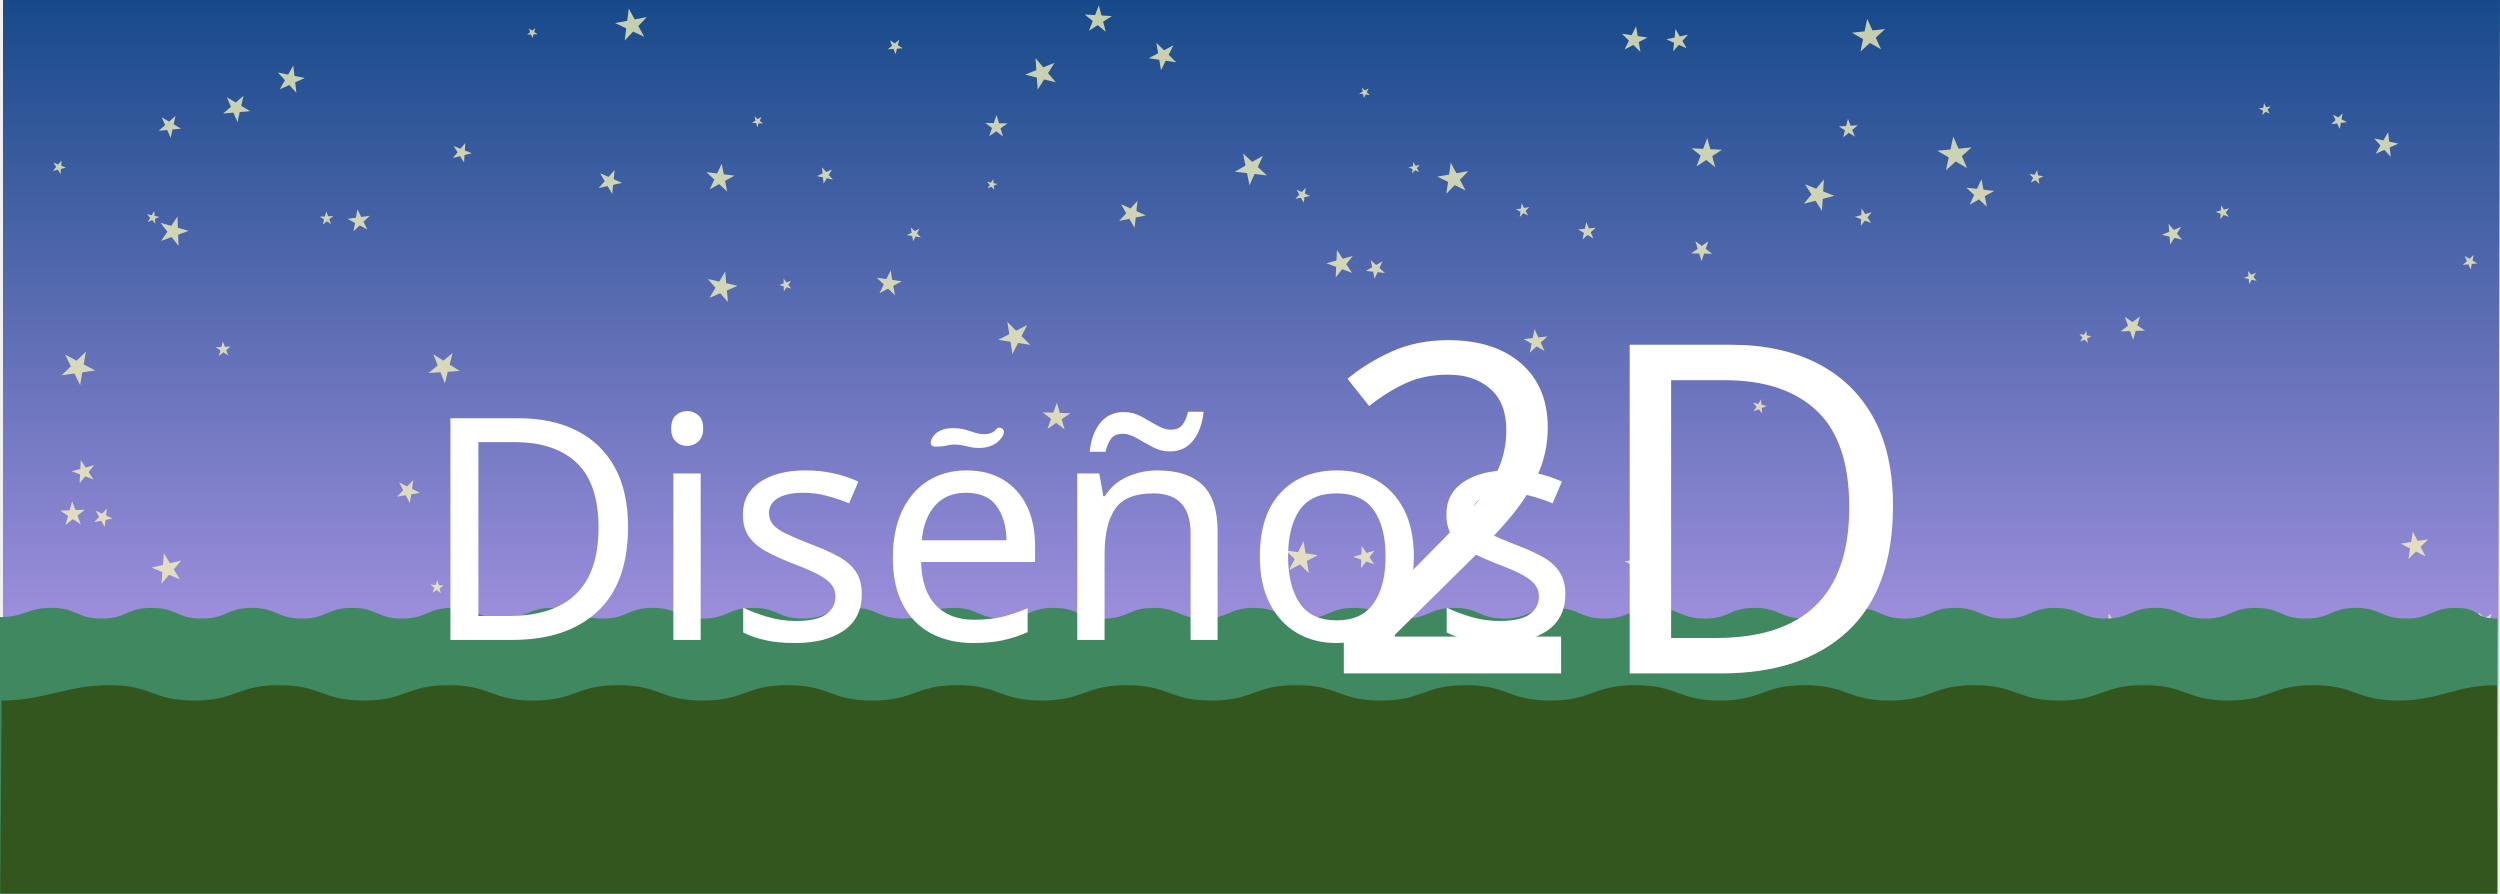
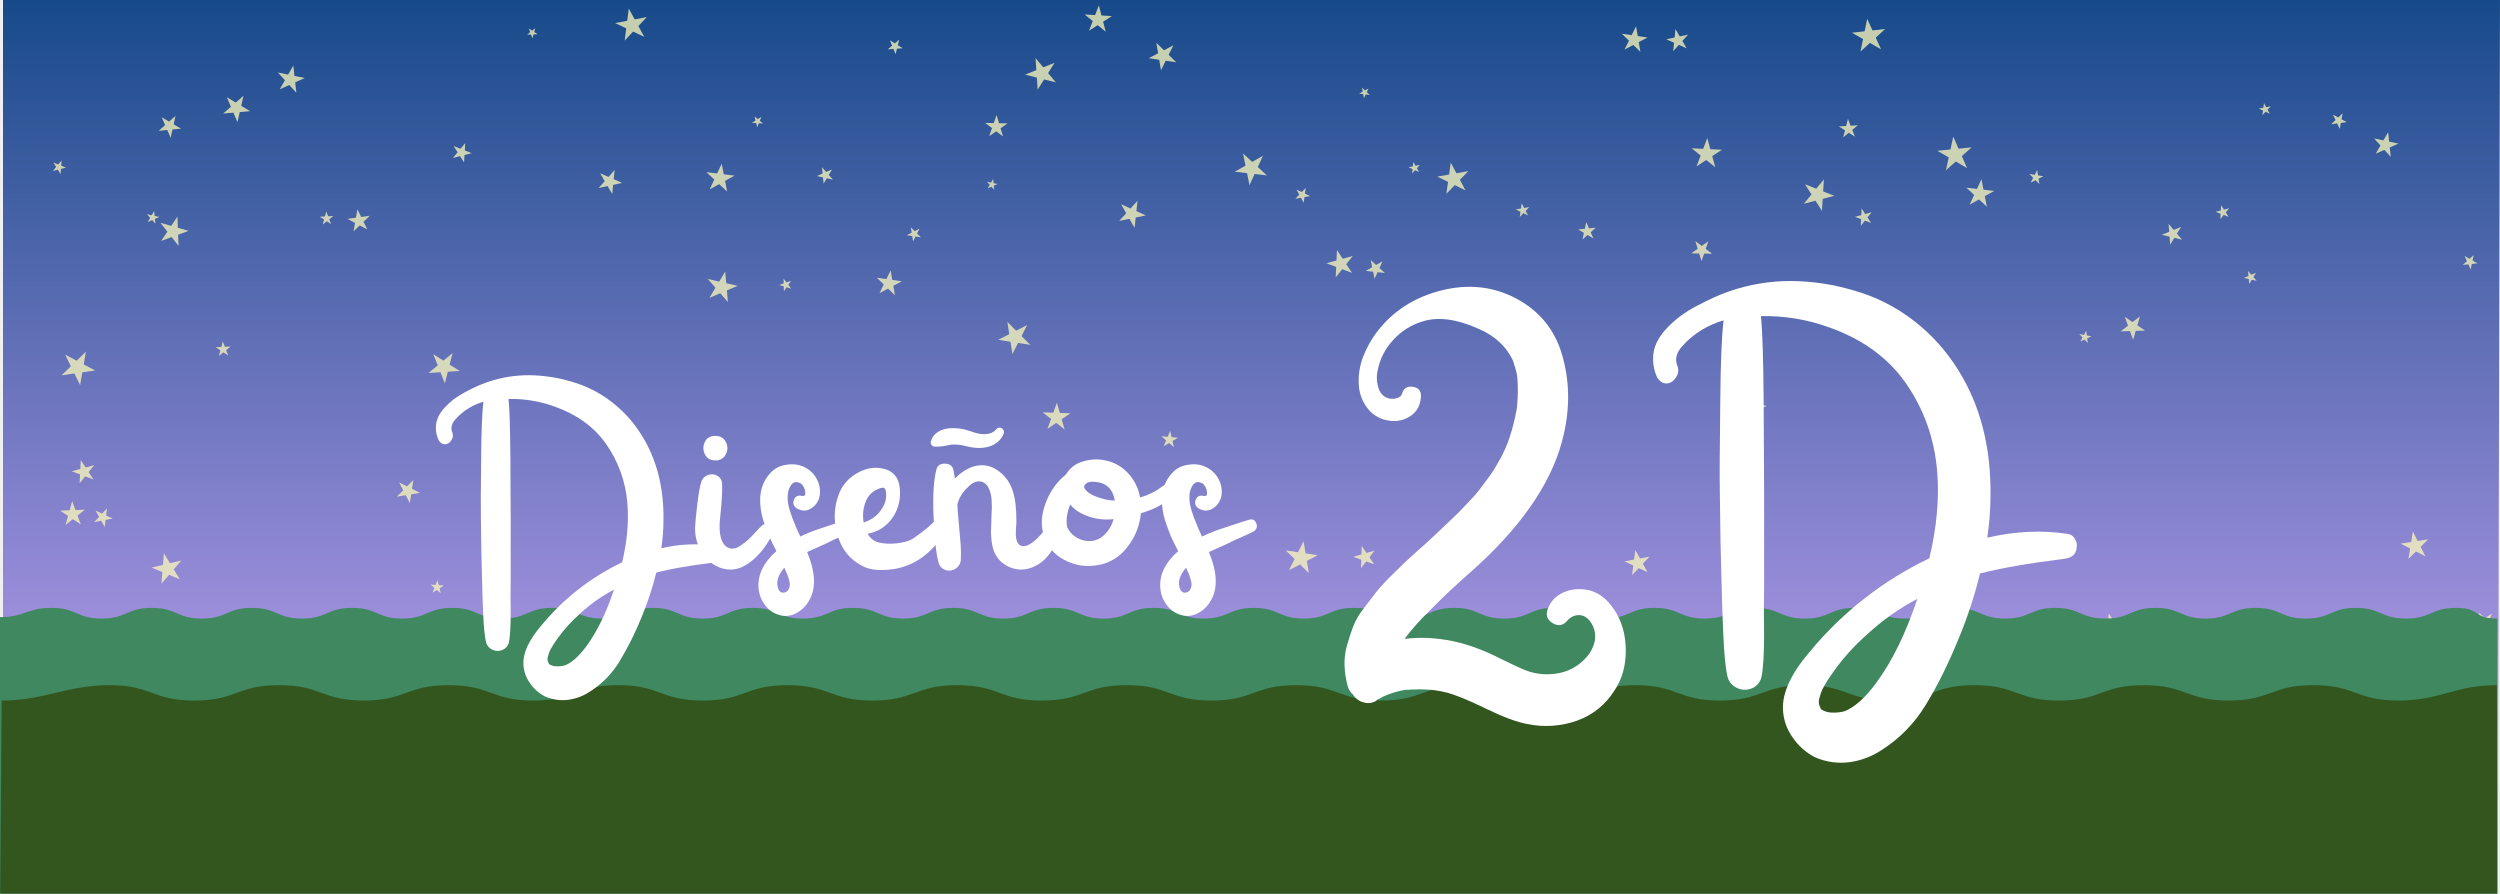
<svg xmlns="http://www.w3.org/2000/svg" viewBox="0 0 1723.07 616">
  <defs>
-     <style>.cls-1{fill:none;}.cls-2{clip-path:url(#clip-path);}.cls-3{fill:url(#Degradado_sin_nombre_18);}.cls-4{opacity:0.74;}.cls-5{fill:#fffcbc;}.cls-6{fill:#408860;}.cls-7{fill:#33561f;}.cls-8{font-size:317.27px;}.cls-10,.cls-8,.cls-9{fill:#fff;}.cls-8,.cls-9{font-family:RaileyPersonalUseRegular, Railey-PersonalUse;}.cls-9{font-size:213.98px;}</style>
+     <style>.cls-1{fill:none;}.cls-2{clip-path:url(#clip-path);}.cls-3{fill:url(#Degradado_sin_nombre_18);}.cls-4{opacity:0.74;}.cls-5{fill:#fffcbc;}.cls-6{fill:#408860;}.cls-7{fill:#33561f;}.cls-8{fill:#fff;}</style>
    <clipPath id="clip-path" transform="translate(-0.42 -0.67)">
      <polygon class="cls-1" points="1722 617 0 617 0 0 1723.49 0.67 1722 617" />
    </clipPath>
    <linearGradient id="Degradado_sin_nombre_18" x1="862.57" y1="616" x2="862.57" gradientUnits="userSpaceOnUse">
      <stop offset="0" stop-color="#d7acff" />
      <stop offset="1" stop-color="#174a8a" />
    </linearGradient>
  </defs>
  <g id="Capa_2" data-name="Capa 2">
    <g id="Capa_2-2" data-name="Capa 2">
      <g class="cls-2">
        <rect class="cls-3" x="2.07" width="1721" height="616" />
        <g class="cls-4">
          <polygon class="cls-5" points="1704.94 175.78 1704.14 179.58 1707.51 181.52 1703.65 181.93 1702.85 185.74 1701.26 182.19 1697.39 182.6 1700.28 180 1698.69 176.45 1702.06 178.39 1704.94 175.78" />
          <polygon class="cls-5" points="1645.97 91.09 1646.65 97.61 1653.06 98.98 1647.08 101.64 1647.76 108.16 1643.38 103.28 1637.39 105.95 1640.67 100.27 1636.28 95.4 1642.69 96.77 1645.97 91.09" />
          <polygon class="cls-5" points="1565.05 73.3 1562.85 75.61 1564.37 78.41 1561.49 77.04 1559.29 79.35 1559.71 76.19 1556.84 74.81 1559.97 74.23 1560.39 71.07 1561.91 73.88 1565.05 73.3" />
          <polygon class="cls-5" points="1554.85 188.01 1553.08 190.97 1555.34 193.56 1551.99 192.79 1550.22 195.75 1549.91 192.32 1546.56 191.55 1549.72 190.2 1549.42 186.77 1551.68 189.36 1554.85 188.01" />
          <polygon class="cls-5" points="1503.27 156.37 1500.39 161.04 1503.95 165.22 1498.62 163.93 1495.74 168.6 1495.32 163.13 1489.99 161.84 1495.06 159.75 1494.64 154.28 1498.2 158.46 1503.27 156.37" />
          <polygon class="cls-5" points="1464.49 218.39 1469.82 222 1474.9 218.05 1473.11 224.23 1478.44 227.84 1472.01 228.05 1470.22 234.24 1468.03 228.18 1461.6 228.4 1466.68 224.44 1464.49 218.39" />
          <polygon class="cls-5" points="1441.52 231.79 1438.56 233.19 1438.97 236.45 1436.72 234.06 1433.76 235.46 1435.33 232.59 1433.09 230.2 1436.31 230.81 1437.88 227.93 1438.3 231.19 1441.52 231.79" />
          <polygon class="cls-5" points="1335.3 103.93 1344.31 103.02 1346.24 94.17 1349.89 102.47 1358.9 101.56 1352.14 107.59 1355.79 115.89 1347.96 111.32 1341.2 117.36 1343.12 108.5 1335.3 103.93" />
          <polygon class="cls-5" points="1278.45 149.46 1282.85 148.25 1283.06 143.69 1285.57 147.51 1289.97 146.3 1287.12 149.86 1289.63 153.68 1285.36 152.07 1282.5 155.63 1282.72 151.07 1278.45 149.46" />
          <polygon class="cls-5" points="1208.24 277.5 1211.85 278.38 1213.8 275.22 1214.08 278.92 1217.69 279.8 1214.26 281.21 1214.54 284.91 1212.13 282.08 1208.7 283.49 1210.65 280.33 1208.24 277.5" />
          <polygon class="cls-5" points="1168.47 166.19 1172.89 169.5 1177.4 166.32 1175.62 171.55 1180.04 174.86 1174.52 174.78 1172.74 180.01 1171.11 174.73 1165.58 174.65 1170.1 171.47 1168.47 166.19" />
          <polygon class="cls-5" points="1099.86 156.94 1096.35 160.06 1098.23 164.35 1094.18 161.98 1090.68 165.1 1091.68 160.52 1087.63 158.15 1092.3 157.69 1093.3 153.1 1095.19 157.4 1099.86 156.94" />
          <polygon class="cls-5" points="1057.66 226.82 1060.28 232.58 1066.57 231.87 1061.9 236.15 1064.53 241.91 1059.02 238.79 1054.35 243.07 1055.61 236.86 1050.1 233.74 1056.39 233.03 1057.66 226.82" />
          <polygon class="cls-5" points="978.6 113.65 976.56 115.91 978.08 118.54 975.3 117.31 973.27 119.57 973.59 116.54 970.81 115.31 973.78 114.67 974.1 111.65 975.62 114.28 978.6 113.65" />
          <polygon class="cls-5" points="952.84 180.13 950.77 184.74 954.51 188.14 949.48 187.59 947.4 192.2 946.38 187.25 941.35 186.7 945.74 184.19 944.71 179.24 948.45 182.64 952.84 180.13" />
          <polygon class="cls-5" points="921.48 172.34 925.43 178.35 932.38 176.45 927.88 182.07 931.83 188.09 925.1 185.54 920.6 191.16 920.93 183.97 914.2 181.43 921.14 179.53 921.48 172.34" />
          <polygon class="cls-5" points="899.93 129.51 899.4 133.44 902.97 135.15 899.07 135.87 898.55 139.79 896.66 136.31 892.77 137.02 895.5 134.15 893.62 130.66 897.19 132.38 899.93 129.51" />
          <polygon class="cls-5" points="870.45 107.38 866.91 115.14 873.19 120.91 864.72 119.93 861.18 127.69 859.49 119.33 851.01 118.36 858.44 114.17 856.75 105.81 863.03 111.57 870.45 107.38" />
          <polygon class="cls-5" points="800.41 300.65 804.8 301.05 806.54 297 807.51 301.3 811.9 301.7 808.12 303.95 809.09 308.25 805.77 305.35 801.99 307.6 803.73 303.55 800.41 300.65" />
          <polygon class="cls-5" points="718.64 284.21 725.96 284.44 728.44 277.56 730.48 284.59 737.79 284.83 731.74 288.94 733.77 295.97 727.99 291.47 721.93 295.58 724.42 288.7 718.64 284.21" />
          <polygon class="cls-5" points="694.27 221.87 700.33 227.91 707.96 224.02 704.08 231.65 710.15 237.71 701.68 236.37 697.8 244.01 696.45 235.55 687.99 234.22 695.62 230.32 694.27 221.87" />
          <polygon class="cls-5" points="687.57 126.82 684.96 127.97 685.24 130.81 683.34 128.68 680.73 129.83 682.17 127.37 680.26 125.23 683.05 125.84 684.5 123.37 684.78 126.22 687.57 126.82" />
          <polygon class="cls-5" points="627.73 156.66 630.4 159.3 633.74 157.58 632.05 160.93 634.72 163.58 631 163.01 629.32 166.36 628.71 162.66 625 162.09 628.34 160.37 627.73 156.66" />
          <polygon class="cls-5" points="604.33 191.42 610.92 192.36 613.85 186.38 614.99 192.94 621.58 193.87 615.7 196.99 616.85 203.54 612.07 198.91 606.19 202.03 609.11 196.05 604.33 191.42" />
          <polygon class="cls-5" points="566.54 115.29 569.43 118.54 573.41 116.81 571.21 120.55 574.09 123.81 569.85 122.87 567.64 126.61 567.22 122.29 562.98 121.35 566.96 119.61 566.54 115.29" />
          <polygon class="cls-5" points="545.2 193.56 543.31 196.29 545.33 198.93 542.15 197.98 540.26 200.71 540.18 197.39 537 196.44 540.13 195.34 540.05 192.02 542.07 194.66 545.2 193.56" />
          <polygon class="cls-5" points="487.83 192.27 495.69 194.08 499.84 187.16 500.55 195.19 508.41 197 500.99 200.16 501.7 208.2 496.4 202.11 488.98 205.27 493.13 198.35 487.83 192.27" />
          <polygon class="cls-5" points="413.6 119.39 419.4 121.94 423.61 117.21 422.98 123.51 428.78 126.06 422.59 127.41 421.96 133.71 418.77 128.24 412.58 129.59 416.79 124.86 413.6 119.39" />
          <polygon class="cls-5" points="298.65 244.15 305.61 248.56 311.96 243.3 309.91 251.29 316.87 255.7 308.65 256.22 306.6 264.21 303.56 256.54 295.34 257.07 301.69 251.81 298.65 244.15" />
          <polygon class="cls-5" points="284.88 330.85 283.96 336.93 289.46 339.68 283.39 340.69 282.47 346.76 279.64 341.31 273.58 342.31 277.9 337.93 275.07 332.48 280.56 335.23 284.88 330.85" />
          <polygon class="cls-5" points="224.88 145.73 226.16 149.07 229.73 148.88 226.95 151.13 228.23 154.46 225.24 152.52 222.46 154.77 223.38 151.32 220.39 149.37 223.95 149.18 224.88 145.73" />
          <polygon class="cls-5" points="153.59 235.32 154.99 239.02 158.95 238.83 155.86 241.31 157.27 245.01 153.95 242.84 150.87 245.32 151.91 241.5 148.59 239.33 152.55 239.14 153.59 235.32" />
          <polygon class="cls-5" points="110.57 153.57 118 155.68 122.3 149.27 122.59 156.99 130.02 159.1 122.77 161.76 123.06 169.47 118.29 163.4 111.04 166.06 115.34 159.65 110.57 153.57" />
          <polygon class="cls-5" points="44.89 244.41 52.8 248.59 59.23 242.35 57.7 251.17 65.62 255.35 56.76 256.62 55.23 265.44 51.28 257.41 42.42 258.68 48.84 252.44 44.89 244.41" />
          <polygon class="cls-5" points="55.66 317.07 59.02 322.2 64.93 320.6 61.09 325.37 64.44 330.5 58.71 328.32 54.87 333.09 55.17 326.97 49.45 324.79 55.36 323.19 55.66 317.07" />
          <polygon class="cls-5" points="49.75 345.43 52.02 351.54 58.53 351.28 53.41 355.32 55.68 361.43 50.25 357.81 45.14 361.86 46.9 355.58 41.48 351.96 47.99 351.7 49.75 345.43" />
          <polygon class="cls-5" points="1614.61 78.11 1613.85 82.21 1617.51 84.19 1613.38 84.74 1612.62 88.83 1610.83 85.07 1606.7 85.62 1609.72 82.75 1607.93 78.99 1611.59 80.98 1614.61 78.11" />
          <polygon class="cls-5" points="1530.84 141.42 1532.83 144.49 1536.37 143.55 1534.05 146.4 1536.04 149.48 1532.62 148.15 1530.31 151 1530.51 147.34 1527.09 146.02 1530.63 145.07 1530.84 141.42" />
          <polygon class="cls-5" points="1404.11 117.14 1404.68 120.86 1408.38 121.47 1405.03 123.15 1405.59 126.87 1402.95 124.19 1399.59 125.88 1401.32 122.54 1398.68 119.87 1402.39 120.48 1404.11 117.14" />
          <polygon class="cls-5" points="1365.66 123.51 1367.09 130.75 1374.42 131.63 1367.98 135.22 1369.41 142.47 1363.99 137.45 1357.55 141.05 1360.65 134.35 1355.23 129.33 1362.56 130.21 1365.66 123.51" />
          <polygon class="cls-5" points="1299.32 19.98 1292.82 25.93 1296.46 33.95 1288.8 29.61 1282.29 35.55 1284.06 26.92 1276.39 22.57 1285.15 21.58 1286.92 12.95 1290.56 20.97 1299.32 19.98" />
          <polygon class="cls-5" points="1273.66 81.96 1275.49 86.64 1280.51 86.33 1276.63 89.52 1278.47 94.2 1274.23 91.5 1270.35 94.69 1271.62 89.83 1267.38 87.13 1272.4 86.82 1273.66 81.96" />
          <polygon class="cls-5" points="1257.08 123.64 1256.57 131.93 1264.3 134.98 1256.26 137.06 1255.75 145.35 1251.28 138.34 1243.24 140.43 1248.53 134.01 1244.06 127.01 1251.79 130.05 1257.08 123.64" />
          <polygon class="cls-5" points="1165.9 102.2 1173.88 102.58 1176.71 95.11 1178.82 102.82 1186.8 103.2 1180.11 107.58 1182.21 115.29 1175.98 110.29 1169.3 114.67 1172.13 107.2 1165.9 102.2" />
          <polygon class="cls-5" points="1148.44 27.07 1154.18 25.85 1154.8 20 1157.73 25.09 1163.48 23.87 1159.55 28.23 1162.49 33.32 1157.12 30.93 1153.19 35.3 1153.81 29.46 1148.44 27.07" />
          <polygon class="cls-5" points="1127.62 18.11 1128.77 24.85 1135.54 25.85 1129.48 29.02 1130.62 35.77 1125.73 30.98 1119.67 34.16 1122.71 28.03 1117.82 23.25 1124.58 24.24 1127.62 18.11" />
          <polygon class="cls-5" points="1054.02 142.71 1051.52 145.31 1053.21 148.49 1049.97 146.91 1047.46 149.5 1047.97 145.93 1044.73 144.35 1048.28 143.72 1048.78 140.16 1050.47 143.34 1054.02 142.71" />
          <polygon class="cls-5" points="990.6 121.72 998.76 120.29 999.91 112.08 1003.8 119.4 1011.96 117.97 1006.2 123.92 1010.08 131.24 1002.64 127.6 996.88 133.56 998.04 125.36 990.6 121.72" />
          <polygon class="cls-5" points="943.25 60.95 942.03 63.51 944.09 65.47 941.27 65.1 940.05 67.66 939.53 64.87 936.72 64.5 939.21 63.15 938.69 60.35 940.75 62.31 943.25 60.95" />
          <polygon class="cls-5" points="796.98 29.48 802.22 34.62 808.73 31.21 805.47 37.79 810.71 42.92 803.45 41.85 800.19 48.43 798.96 41.19 791.7 40.12 798.2 36.72 796.98 29.48" />
          <polygon class="cls-5" points="784 138.38 783.23 145.51 789.77 148.45 782.75 149.91 781.98 157.04 778.41 150.82 771.39 152.28 776.21 146.97 772.65 140.75 779.19 143.69 784 138.38" />
          <polygon class="cls-5" points="766.34 11.08 760.3 14.95 762.12 21.89 756.57 17.34 750.53 21.21 753.14 14.53 747.6 9.99 754.76 10.4 757.36 3.72 759.18 10.66 766.34 11.08" />
          <polygon class="cls-5" points="726.8 43.3 722.36 50.37 727.72 56.78 719.62 54.74 715.18 61.81 714.62 53.48 706.52 51.45 714.27 48.33 713.7 40.01 719.06 46.41 726.8 43.3" />
          <polygon class="cls-5" points="679.04 84.71 684.92 84.84 686.87 79.29 688.55 84.93 694.44 85.06 689.6 88.41 691.29 94.05 686.61 90.48 681.77 93.83 683.72 88.28 679.04 84.71" />
          <polygon class="cls-5" points="619.74 27.33 618.8 31.17 622.16 33.25 618.22 33.54 617.27 37.38 615.78 33.72 611.84 34.01 614.86 31.46 613.37 27.8 616.73 29.88 619.74 27.33" />
          <polygon class="cls-5" points="524.75 80.51 523.66 83.25 525.93 85.13 522.99 84.94 521.9 87.69 521.17 84.83 518.22 84.64 520.72 83.06 519.99 80.2 522.26 82.08 524.75 80.51" />
          <polygon class="cls-5" points="486.85 118.65 494.27 119.56 497.43 112.79 498.85 120.13 506.27 121.04 499.73 124.66 501.15 132 495.69 126.9 489.15 130.52 492.31 123.75 486.85 118.65" />
          <polygon class="cls-5" points="433.37 5.91 437.44 13.35 445.78 11.77 439.96 17.95 444.04 25.4 436.37 21.77 430.55 27.95 431.62 19.53 423.95 15.9 432.29 14.33 433.37 5.91" />
          <polygon class="cls-5" points="364.45 19.58 366.75 21.11 368.92 19.39 368.18 22.05 370.49 23.59 367.72 23.7 366.98 26.37 366.01 23.77 363.25 23.89 365.41 22.17 364.45 19.58" />
          <polygon class="cls-5" points="320.68 98.57 320.36 103.68 325.12 105.57 320.16 106.84 319.83 111.95 317.09 107.62 312.13 108.9 315.4 104.95 312.66 100.63 317.42 102.52 320.68 98.57" />
          <polygon class="cls-5" points="239.48 150.87 245.33 150.06 246.36 144.24 248.95 149.55 254.8 148.74 250.54 152.83 253.13 158.15 247.91 155.37 243.66 159.47 244.69 153.65 239.48 150.87" />
          <polygon class="cls-5" points="191.51 49.95 198.58 51.41 202.16 45.14 202.95 52.31 210.02 53.77 203.45 56.75 204.25 63.92 199.38 58.59 192.81 61.56 196.38 55.29 191.51 49.95" />
          <polygon class="cls-5" points="156.36 67.02 162.47 70.69 167.85 66 166.25 72.95 172.37 76.63 165.26 77.25 163.66 84.2 160.87 77.64 153.77 78.26 159.15 73.58 156.36 67.02" />
          <polygon class="cls-5" points="111.43 80.81 116.53 83.81 120.96 79.88 119.69 85.66 124.79 88.66 118.9 89.23 117.62 95.01 115.26 89.58 109.37 90.16 113.8 86.23 111.43 80.81" />
          <polygon class="cls-5" points="106.24 145.47 106.58 148.81 109.85 149.52 106.78 150.87 107.11 154.21 104.89 151.7 101.81 153.05 103.51 150.16 101.28 147.66 104.55 148.37 106.24 145.47" />
          <polygon class="cls-5" points="36.81 112.03 40.13 113.38 42.44 110.64 42.19 114.22 45.51 115.56 42.03 116.42 41.77 120 39.88 116.96 36.4 117.82 38.71 115.08 36.81 112.03" />
          <polygon class="cls-5" points="1708.34 422.17 1712.63 425.88 1717.48 422.95 1715.27 428.17 1719.56 431.89 1713.91 431.4 1711.71 436.63 1710.42 431.1 1704.77 430.62 1709.62 427.69 1708.34 422.17" />
          <polygon class="cls-5" points="1654.59 374.68 1661.84 373.55 1663.01 366.31 1666.32 372.86 1673.56 371.73 1668.36 376.9 1671.67 383.45 1665.15 380.1 1659.94 385.27 1661.11 378.03 1654.59 374.68" />
          <polygon class="cls-5" points="1602.17 548.92 1604.45 553.1 1609.13 552.23 1605.86 555.68 1608.14 559.87 1603.84 557.82 1600.56 561.28 1601.18 556.56 1596.87 554.51 1601.56 553.64 1602.17 548.92" />
          <polygon class="cls-5" points="1585.32 537.95 1594.32 536.64 1595.86 527.67 1599.88 535.83 1608.88 534.52 1602.37 540.87 1606.39 549.03 1598.34 544.79 1591.83 551.14 1593.37 542.18 1585.32 537.95" />
          <polygon class="cls-5" points="1517.48 506.94 1526.02 507.52 1529.21 499.57 1531.3 507.88 1539.85 508.45 1532.59 513.01 1534.68 521.32 1528.11 515.83 1520.86 520.38 1524.05 512.43 1517.48 506.94" />
          <polygon class="cls-5" points="1446.87 430.64 1452.99 429.08 1453.4 422.78 1456.77 428.12 1462.88 426.56 1458.85 431.42 1462.22 436.76 1456.36 434.42 1452.32 439.27 1452.73 432.97 1446.87 430.64" />
          <polygon class="cls-5" points="1372.5 433.1 1373.65 436.46 1377.21 436.41 1374.37 438.55 1375.52 441.92 1372.61 439.87 1369.76 442.01 1370.81 438.6 1367.89 436.56 1371.45 436.5 1372.5 433.1" />
          <polygon class="cls-5" points="1295.11 425.19 1292.7 429.46 1296.01 433.07 1291.21 432.1 1288.8 436.36 1288.24 431.49 1283.44 430.52 1287.9 428.49 1287.34 423.62 1290.65 427.23 1295.11 425.19" />
          <polygon class="cls-5" points="1268.73 554.81 1267.14 558.56 1270.22 561.23 1266.16 560.87 1264.57 564.62 1263.66 560.65 1259.6 560.3 1263.09 558.2 1262.17 554.24 1265.25 556.91 1268.73 554.81" />
          <polygon class="cls-5" points="1212.66 431.76 1217.74 435 1222.38 431.18 1220.87 437 1225.94 440.23 1219.94 440.6 1218.43 446.42 1216.23 440.82 1210.22 441.19 1214.87 437.36 1212.66 431.76" />
          <polygon class="cls-5" points="1187.36 539.42 1185.73 547.07 1192.5 550.98 1184.72 551.79 1183.09 559.44 1179.91 552.29 1172.14 553.11 1177.95 547.88 1174.77 540.74 1181.54 544.65 1187.36 539.42" />
          <polygon class="cls-5" points="1119.64 386.9 1126.24 385.65 1127.09 378.99 1130.32 384.88 1136.92 383.64 1132.31 388.53 1135.54 394.42 1129.46 391.55 1124.86 396.44 1125.71 389.77 1119.64 386.9" />
          <polygon class="cls-5" points="1056.92 431.09 1058.44 433.42 1061.13 432.69 1059.38 434.86 1060.91 437.19 1058.31 436.2 1056.56 438.37 1056.7 435.59 1054.09 434.6 1056.78 433.87 1056.92 431.09" />
          <polygon class="cls-5" points="1005.5 430.56 1006.88 436.43 1012.89 436.93 1007.73 440.05 1009.11 445.92 1004.55 441.99 999.39 445.11 1001.72 439.55 997.16 435.62 1003.17 436.12 1005.5 430.56" />
          <polygon class="cls-5" points="938.5 376.25 941.81 381.1 947.45 379.45 943.86 384.1 947.17 388.95 941.64 386.97 938.04 391.62 938.22 385.75 932.69 383.77 938.33 382.12 938.5 376.25" />
          <polygon class="cls-5" points="908.29 382.67 900.71 386.6 902.11 395.03 896.02 389.03 888.44 392.97 892.26 385.33 886.17 379.33 894.63 380.6 898.45 372.96 899.85 381.39 908.29 382.67" />
          <polygon class="cls-5" points="819.1 515.99 821.6 521.86 827.95 521.3 823.14 525.49 825.63 531.36 820.16 528.07 815.35 532.26 816.79 526.04 811.32 522.76 817.67 522.2 819.1 515.99" />
          <polygon class="cls-5" points="793.52 481.38 794.72 484.87 798.41 484.81 795.46 487.03 796.66 490.52 793.64 488.4 790.69 490.63 791.77 487.1 788.74 484.98 792.44 484.91 793.52 481.38" />
          <polygon class="cls-5" points="695.54 538.83 690.71 544.59 694.69 550.97 687.72 548.15 682.88 553.91 683.41 546.4 676.44 543.59 683.73 541.77 684.26 534.27 688.24 540.64 695.54 538.83" />
          <polygon class="cls-5" points="542.34 492.09 551.26 493.28 555.15 485.16 556.77 494.01 565.69 495.2 557.78 499.48 559.4 508.33 552.89 502.13 544.97 506.41 548.86 498.3 542.34 492.09" />
          <polygon class="cls-5" points="530.99 520.37 538.46 525.7 545.83 520.25 543.07 528.99 550.54 534.32 541.36 534.4 538.6 543.15 535.69 534.45 526.52 534.52 533.9 529.07 530.99 520.37" />
          <polygon class="cls-5" points="488.43 504.61 488.69 508.94 492.89 510.04 488.85 511.62 489.1 515.96 486.35 512.6 482.3 514.18 484.64 510.53 481.89 507.17 486.09 508.27 488.43 504.61" />
          <polygon class="cls-5" points="427.62 519.23 426.6 527.62 434.26 531.19 425.96 532.81 424.94 541.21 420.83 533.81 412.53 535.44 418.3 529.25 414.19 521.85 421.86 525.42 427.62 519.23" />
          <polygon class="cls-5" points="301.55 399.88 302.41 403.32 305.95 403.56 302.94 405.44 303.81 408.88 301.09 406.61 298.09 408.49 299.41 405.2 296.69 402.93 300.23 403.17 301.55 399.88" />
          <polygon class="cls-5" points="275.43 477.93 272.83 483.43 277.26 487.6 271.23 486.83 268.63 492.32 267.5 486.35 261.46 485.57 266.8 482.65 265.67 476.68 270.1 480.85 275.43 477.93" />
          <polygon class="cls-5" points="252.27 498.78 248.4 500.39 248.74 504.58 246.01 501.39 242.14 503.01 244.32 499.43 241.58 496.24 245.67 497.21 247.85 493.63 248.19 497.81 252.27 498.78" />
          <polygon class="cls-5" points="169.63 536.88 172.42 536.98 173.38 534.35 174.14 537.04 176.94 537.14 174.62 538.7 175.38 541.39 173.18 539.66 170.87 541.22 171.82 538.6 169.63 536.88" />
          <polygon class="cls-5" points="112.95 381.33 117.15 388.18 124.96 386.31 119.74 392.42 123.93 399.27 116.51 396.19 111.29 402.3 111.92 394.29 104.5 391.21 112.32 389.34 112.95 381.33" />
          <polygon class="cls-5" points="79.88 534.81 79.92 539.9 84.78 541.44 79.94 543.06 79.98 548.15 76.95 544.05 72.12 545.67 75.08 541.52 72.05 537.42 76.91 538.96 79.88 534.81" />
          <polygon class="cls-5" points="73.74 350.39 73.14 355.3 77.62 357.4 72.76 358.34 72.16 363.25 69.76 358.92 64.9 359.86 68.28 356.24 65.88 351.92 70.37 354.01 73.74 350.39" />
          <polygon class="cls-5" points="42.51 543.53 39.36 547.49 42.16 551.72 37.41 549.94 34.26 553.91 34.48 548.85 29.73 547.08 34.61 545.72 34.83 540.66 37.63 544.88 42.51 543.53" />
        </g>
        <path class="cls-6" d="M1721.65,427c-17.27,0-11.16-7.37-28.43-7.37S1676,427,1658.69,427s-17.27-7.37-34.53-7.37-17.27,7.37-34.53,7.37-17.27-7.37-34.54-7.37-17.26,7.37-34.52,7.37-17.27-7.37-34.53-7.37-17.27,7.37-34.53,7.37-17.27-7.37-34.53-7.37-17.27,7.37-34.53,7.37-17.27-7.37-34.53-7.37-17.26,7.37-34.53,7.37-17.26-7.37-34.53-7.37S1261.6,427,1244.34,427s-17.27-7.37-34.53-7.37-17.27,7.37-34.53,7.37-17.26-7.37-34.53-7.37-17.26,7.37-34.52,7.37-17.26-7.37-34.53-7.37-17.26,7.37-34.52,7.37-17.27-7.37-34.53-7.37S985.39,427,968.13,427s-17.27-7.37-34.53-7.37S916.34,427,899.08,427s-17.27-7.37-34.53-7.37S847.29,427,830,427s-17.26-7.37-34.53-7.37S778.23,427,761,427s-17.27-7.37-34.53-7.37S709.17,427,691.91,427s-17.26-7.37-34.53-7.37S640.12,427,622.86,427s-17.27-7.37-34.53-7.37S571.07,427,553.8,427s-17.26-7.37-34.52-7.37S502,427,484.75,427s-17.26-7.37-34.52-7.37S433,427,415.7,427s-17.26-7.37-34.53-7.37S363.91,427,346.65,427s-17.27-7.37-34.53-7.37S294.86,427,277.6,427s-17.27-7.37-34.53-7.37S225.81,427,208.54,427s-17.26-7.37-34.52-7.37S156.76,427,139.49,427s-17.26-7.37-34.52-7.37S87.7,427,70.44,427s-17.26-7.37-34.52-7.37S17.69,426,.42,426V616.66h1721Z" transform="translate(-0.42 -0.67)" />
        <path class="cls-7" d="M1721.38,472.9c-29.21,0-38.9,10.6-68.11,10.6s-29.22-10.6-58.43-10.6-29.21,10.6-58.43,10.6-29.21-10.6-58.42-10.6-29.21,10.6-58.42,10.6-29.22-10.6-58.43-10.6-29.21,10.6-58.42,10.6-29.21-10.6-58.43-10.6-29.21,10.6-58.42,10.6-29.21-10.6-58.42-10.6-29.21,10.6-58.42,10.6-29.21-10.6-58.42-10.6-29.21,10.6-58.42,10.6S923,472.9,893.77,472.9s-29.21,10.6-58.42,10.6-29.21-10.6-58.42-10.6-29.21,10.6-58.42,10.6-29.21-10.6-58.42-10.6-29.21,10.6-58.42,10.6-29.21-10.6-58.42-10.6S514,483.5,484.83,483.5s-29.21-10.6-58.42-10.6S397.19,483.5,368,483.5s-29.21-10.6-58.42-10.6-29.21,10.6-58.42,10.6-29.21-10.6-58.42-10.6-29.21,10.6-58.42,10.6-29.21-10.6-58.42-10.6S30.77,483.5,1.56,483.5l-1,133H1721.65Z" transform="translate(-0.42 -0.67)" />
-         <text class="cls-8" transform="translate(910.97 464.14)">2D</text>
-         <text class="cls-9" transform="translate(289.7 441.05)">Diseños</text>
-         <path class="cls-10" d="M642,304.87c1.82-6.27,7.59-8.52,12.58-9a33.59,33.59,0,0,1,14.19,1.85l1.42.46,1.25.42c.84.33,1.66.44,2.49.69s1.63.3,2.45.47a18.94,18.94,0,0,0,2.35.16,12.29,12.29,0,0,0,4.37-.67,10.17,10.17,0,0,0,1.93-.95,9.1,9.1,0,0,0,.87-.62c.13-.11.28-.22.39-.33l.18-.15s.12-.13.1,0a3,3,0,0,1,5.53,2.56l-.26.63c-.08.19-.15.33-.23.49-.16.33-.33.61-.51.91a11.29,11.29,0,0,1-1.18,1.63,15.65,15.65,0,0,1-2.94,2.69,18,18,0,0,1-7.21,2.89,26.45,26.45,0,0,1-3.73.42c-1.2,0-2.44,0-3.62-.14s-2.38-.25-3.48-.52l-3.22-.73a29,29,0,0,0-9.88-.87c-3,.48-5.39,1.34-8.91,1.32h-2.25a2.8,2.8,0,0,1-2.79-2.82A2.74,2.74,0,0,1,642,304.87Z" transform="translate(-0.42 -0.67)" />
+         <path class="cls-8" d="M1112.86,420.71q7.94,11.75,8.09,27.92t-7.77,27.92a50.12,50.12,0,0,1-25.7,20.78,63.57,63.57,0,0,1-34.27,2.38q-10.79-1.9-29-10.79t-27.44-11.1a67.24,67.24,0,0,0-13.33-1.91,62.58,62.58,0,0,0-8.88,0h-1.59l-2.85.32.32-.32A58.49,58.49,0,0,0,953.27,481a10.86,10.86,0,0,1-3.8,1.9.88.88,0,0,0-.32.64,10.42,10.42,0,0,1-8.73,1.27,11.88,11.88,0,0,1-7.45-5.4,12.17,12.17,0,0,1-3.81-6.34,61.7,61.7,0,0,1-2.06-14.28,45.13,45.13,0,0,1,1.9-14q2.06-7,4.13-12.53a49.09,49.09,0,0,1,7.29-12.37q5.24-6.82,8.41-10.95a120.45,120.45,0,0,1,10-11q6.81-6.81,9.83-9.67T979,378.83q1-.63,7.14-6.35t7.46-7q1.26-1.26,6.66-6.34t7.14-7q1.74-1.9,6.18-6.51a75,75,0,0,0,6.51-7.45q2.06-2.87,5.23-7a85.77,85.77,0,0,0,5.56-8.09q2.37-4,4.6-8.09a96,96,0,0,0,7-18.09q1.26-4.44,2.22-8.88a34.23,34.23,0,0,1,.95-4.44l.32-2.22a119.49,119.49,0,0,0,.31-19.68c0-.2-.11-1.05-.31-2.53a24.76,24.76,0,0,0-1-4.13,19.43,19.43,0,0,0-1-3.17v-.32l-1-2.85q-7-14.28-23.16-21.26-23.16-10.47-39.34-5.08a43.87,43.87,0,0,0-19.83,12.69,42.08,42.08,0,0,0-10.63,20.63,22.29,22.29,0,0,0,0,10.62c.84,4.13,2.86,6.94,6,8.41a9.83,9.83,0,0,0,6.19.64c2.42-.42,4-1.59,4.6-3.49,1.05-3.6,3.49-5.13,7.29-4.6s5.71,2.59,5.71,6.18q-.31,9.21-7,13.8a20.27,20.27,0,0,1-15.07,3.34,22.44,22.44,0,0,1-13.8-7.3,28.7,28.7,0,0,1-7-17.61A45.35,45.35,0,0,1,940,246.37a68.82,68.82,0,0,1,9.52-17q16.49-21.57,44.41-28.55t51.72,5.71q23.79,12.69,31.41,38.71t1.27,54.25q-9.84,45.06-58.38,90.11-2.85,2.53-12.21,10.94t-15.23,14.28q-5.88,5.87-11.58,11.58A153.78,153.78,0,0,0,968.5,441a98.31,98.31,0,0,1,15.87-.63,109.52,109.52,0,0,1,34.58,7.3,156.08,156.08,0,0,1,15.39,6.82q10,4.92,15.07,7.14a41.49,41.49,0,0,0,23.48,3.33,33.73,33.73,0,0,0,20.93-11.27,24.39,24.39,0,0,0,5.72-10.94,17.25,17.25,0,0,0-1.91-11.9c-2.11-3.81-4.87-5.87-8.25-6.19s-6.45,1.11-9.2,4.29q-4.12,4.44-9.52,1.27t-3.8-8.89a19.16,19.16,0,0,1,8.25-10.78,25,25,0,0,1,13.64-3.81Q1103.35,406.44,1112.86,420.71Z" transform="translate(-0.42 -0.67)" />
+         <path class="cls-8" d="M1425.69,368.68a6.43,6.43,0,0,1,4.76,3.33,8.23,8.23,0,0,1,1.27,6.18c-.43,4.45-3.28,7-8.57,7.62q-37.76,4.76-58.06,10.15a300.43,300.43,0,0,1-14.27,43.78q-11.11,27.3-23.16,46.8a95,95,0,0,1-30.15,30.94A52.58,52.58,0,0,1,1275,526a44.41,44.41,0,0,1-23.8-3.49,41.67,41.67,0,0,1-15.39-13.8,35,35,0,0,1-6.5-18.88q-.94-17.44,18.72-40.29a242.46,242.46,0,0,1,82.17-64.09q7.62-32,5.4-59.65-2.86-34.57-22.21-61.86-18.09-25.38-51.72-37.44a129.52,129.52,0,0,0-47.59-7.94q1.59,14.61,1.9,59.65,0,7,.16,29.19t.16,34.27v63.45q-.32,16.5,0,31.41,0,22.53-1.9,31.09a11,11,0,0,1-6.51,7.46,12.22,12.22,0,0,1-10-.16,11.36,11.36,0,0,1-6.66-7.3q-2.22-8.24-3.18-32-.63-14.91-1-30.46-.94-28.86-1.27-64.72-.32-14,.32-64.73.31-37.11,2.22-54.25a63.6,63.6,0,0,0-14.59,6.35,58.7,58.7,0,0,0-14,11.58q-6,6.83-3.18,13.48a8.33,8.33,0,0,1-1.11,8.09c-1.8,2.65-4,4-6.5,4s-4.65-1.38-6.35-4.13a30.42,30.42,0,0,1-2.85-12.53,26.14,26.14,0,0,1,2.38-11.26,38.54,38.54,0,0,1,6.82-9.84,72.49,72.49,0,0,1,9.52-8.57,84.78,84.78,0,0,1,11.42-7.13q6.35-3.33,11.58-5.71t10.63-4.29a128.92,128.92,0,0,1,43-7.14,153.67,153.67,0,0,1,43,6.51,120.27,120.27,0,0,1,41.09,20.62,127.65,127.65,0,0,1,30.93,34.27q22.85,36.48,22.21,86.61a196,196,0,0,1-2.22,28.87Q1399,364.55,1425.69,368.68Zm-132,102.47q16.17-21.88,28.23-57.74a162.16,162.16,0,0,0-34.9,24.75,151.86,151.86,0,0,0-22.21,24.43c-2.53,3.59-4.07,5.81-4.6,6.66s-1.32,2.17-2.37,4a24.72,24.72,0,0,0-2.23,4.6c-.42,1.27-.84,2.64-1.27,4.12a7.9,7.9,0,0,0-.15,4.13,12.67,12.67,0,0,0,1.42,3.49,14.18,14.18,0,0,0,8.25,2.22,26.34,26.34,0,0,0,7.94-.95Q1282.28,486.69,1293.71,471.15Z" transform="translate(-0.42 -0.67)" />
+         <path class="cls-8" d="M493.62,376.88a4.4,4.4,0,0,1,3.21,2.25,5.55,5.55,0,0,1,.85,4.17c-.28,3-2.21,4.71-5.77,5.14q-25.47,3.21-39.16,6.84a204.24,204.24,0,0,1-9.63,29.53,214.45,214.45,0,0,1-15.62,31.57,64,64,0,0,1-20.33,20.86A35.49,35.49,0,0,1,392,483a30,30,0,0,1-16.05-2.36,28.07,28.07,0,0,1-10.38-9.31,23.68,23.68,0,0,1-4.39-12.73q-.63-11.76,12.63-27.17a163.42,163.42,0,0,1,55.42-43.23q5.13-21.6,3.64-40.22a82.58,82.58,0,0,0-15-41.73Q405.68,289.16,383,281a87.23,87.23,0,0,0-32.1-5.35q1.08,9.84,1.29,40.23,0,4.71.1,19.68t.11,23.11v42.8q-.21,11.13,0,21.18,0,15.19-1.28,21a7.44,7.44,0,0,1-4.39,5,8.25,8.25,0,0,1-6.74-.1,7.71,7.71,0,0,1-4.49-4.93q-1.5-5.55-2.14-21.61-.44-10-.64-20.54-.65-19.47-.86-43.65-.21-9.42.21-43.65.21-25,1.5-36.59a42.61,42.61,0,0,0-9.84,4.28,39.7,39.7,0,0,0-9.42,7.81c-2.71,3.07-3.42,6.09-2.14,9.09a5.6,5.6,0,0,1-.75,5.46,5.24,5.24,0,0,1-4.38,2.67c-1.71,0-3.14-.92-4.28-2.78a20.38,20.38,0,0,1-1.93-8.45,17.69,17.69,0,0,1,1.61-7.6,25.84,25.84,0,0,1,4.6-6.63,47.91,47.91,0,0,1,6.42-5.78,56.28,56.28,0,0,1,7.7-4.81c2.85-1.5,5.46-2.79,7.81-3.86s4.74-2,7.17-2.88a86.79,86.79,0,0,1,29-4.82,103.66,103.66,0,0,1,29,4.39,81.17,81.17,0,0,1,27.71,13.91,86.05,86.05,0,0,1,20.86,23.11q15.4,24.6,15,58.41a131.88,131.88,0,0,1-1.5,19.47A98.65,98.65,0,0,1,493.62,376.88ZM404.6,446q10.92-14.78,19-38.95a109.22,109.22,0,0,0-23.54,16.69,102.35,102.35,0,0,0-15,16.48c-1.71,2.42-2.75,3.92-3.1,4.49s-.9,1.46-1.61,2.68a16.86,16.86,0,0,0-1.49,3.1c-.29.86-.58,1.78-.86,2.78a5.31,5.31,0,0,0-.11,2.78,8.81,8.81,0,0,0,1,2.36,9.52,9.52,0,0,0,5.56,1.5,17.53,17.53,0,0,0,5.35-.65Q396.91,456.49,404.6,446Z" transform="translate(-0.42 -0.67)" />
+         <path class="cls-8" d="M525.28,363.19c2-1.85,4-2,6.1-.43s2.53,3.57,1.39,6a59.6,59.6,0,0,1-5.45,9.2,49.57,49.57,0,0,1-7.17,7.92,34.2,34.2,0,0,1-8.45,5.67,18.9,18.9,0,0,1-9.63,1.61,21.81,21.81,0,0,1-10.38-3.86,24.83,24.83,0,0,1-9.2-10.8,31.92,31.92,0,0,1-3-14.45q.21-4.69,1.5-15.62,1.29-11.12,2.78-15.62a7.38,7.38,0,0,1,4.82-4.81,7.24,7.24,0,0,1,6.52.75,6.61,6.61,0,0,1,3,6q.42,6-1.5,24.18-1.07,11.55,2.78,16.9a7.5,7.5,0,0,0,5.14,3,9.58,9.58,0,0,0,6-1.93,46.11,46.11,0,0,0,5.56-4.28q2.35-2.13,5.35-5.45A42.74,42.74,0,0,1,525.28,363.19Zm-24.6-49.43A7.5,7.5,0,0,1,493.4,318q-5.13,0-7.17-4.28a9.32,9.32,0,0,1,0-8.45q2-4.19,7.17-4.18c3.43,0,5.85,1.39,7.28,4.18A8.91,8.91,0,0,1,500.68,313.76Z" transform="translate(-0.42 -0.67)" />
+         <path class="cls-8" d="M584.34,358.91c2.43-.71,4.1.07,5,2.35a4.25,4.25,0,0,1-1.6,5.57q-1.72,1.07-10.06,4.7c-1.43.57-3.35,1.47-5.78,2.68s-4,2-4.71,2.24q-1.5.65-5,2.25l-5.46,2.46q9,21.61.85,34.24a21.1,21.1,0,0,1-9.09,8.24,14.92,14.92,0,0,1-11.45.75,18.22,18.22,0,0,1-9.31-6.64,21.35,21.35,0,0,1-4.38-10.7q-1.71-14.32,12.2-26.53a2.12,2.12,0,0,1-.43-.86q-3.43-6.63-4.6-9.41c-.79-1.85-1.82-4.6-3.11-8.24a52.18,52.18,0,0,1-2.56-9.95q-2.58-16.47,7.49-26.32,4.27-4.28,11.55-4.92a19.55,19.55,0,0,1,12.41,2.57,18.82,18.82,0,0,1,7.28,7.81,17.72,17.72,0,0,1,1.92,10.38,13,13,0,0,1-5.67,9.3q-4.82,3.33-10.38.11-3.21-2.36-1.81-5.88t5.45-2.68q2.56.65,2.36-2.35a9,9,0,0,0-3-6.21,1.7,1.7,0,0,0-.64-.21q-4.94-2.57-7.49,3.85a14.43,14.43,0,0,0-1,4.81,26.88,26.88,0,0,0,.21,4.93,35.37,35.37,0,0,0,1.28,5.35c.65,2.07,1.18,3.67,1.61,4.81s1.07,2.71,1.92,4.71a3.23,3.23,0,0,1,.43,1.28c.71,1.71,1.78,4.07,3.21,7.06a114,114,0,0,1,14.55-5.77Q583.92,358.9,584.34,358.91Zm-39.58,45.36q.42-3.42-3.43-11.55a1,1,0,0,0-.1-.43.86.86,0,0,1-.11-.43q-6.21,7.06-4.71,13.27,1.07,4.49,4.39,4C543,408.73,544.33,407.13,544.76,404.27Z" transform="translate(-0.42 -0.67)" />
+         <path class="cls-8" d="M645.54,358.69c1.42-1.85,3.28-2.1,5.56-.74s3,3.1,2.14,5.24a49.71,49.71,0,0,1-14.34,19.36,45.83,45.83,0,0,1-21.39,10.17q-12.19,1.92-19.69-.64a32.26,32.26,0,0,1-17.33-15.41,45.38,45.38,0,0,1-4.6-16.69,42.17,42.17,0,0,1,2.35-17.76,27.29,27.29,0,0,1,10.17-13.7q10.7-7.49,21.39-4.7,11.13,3,10.92,16.47a29.19,29.19,0,0,1-6.1,18.51,26,26,0,0,1-16.16,9.74,11.88,11.88,0,0,0,7.81,6.1,38.48,38.48,0,0,0,12.09.53q7.92-.85,12.2-3.85Q641.68,363.4,645.54,358.69Zm-39.8-21a14.84,14.84,0,0,0-8.78,9.1,26,26,0,0,0-1.28,14q9.2-3,13.27-10.69a15.65,15.65,0,0,0,2.14-9.85c-.15-1.85-.64-3-1.5-3.31S607.45,336.87,605.74,337.72Z" transform="translate(-0.42 -0.67)" />
+         <path class="cls-8" d="M727.28,356.77q1.92-2.36,5.13-.54c2.14,1.22,2.85,2.82,2.14,4.82q-2.56,6.42-3.74,9t-4,7.59a36.93,36.93,0,0,1-6,8.24,26.07,26.07,0,0,1-7.28,5.14q-9.63,4.49-18.62-.11t-10.69-15.09a48,48,0,0,1-.65-5.24,37,37,0,0,1-.1-4.81c.07-1.29.14-3.07.21-5.35s.11-3.93.11-4.93a58.48,58.48,0,0,0,.1-9.52,22.64,22.64,0,0,0-2.24-9.31,8.05,8.05,0,0,0-4.17-3.85,7.21,7.21,0,0,0-5,.11,12.93,12.93,0,0,0-4.93,3.53,24,24,0,0,0-7.27,11.77c.14,3.42.28,5.78.43,7.06.14,2,.43,5.17.85,9.52s.75,8.24,1,11.66a89.46,89.46,0,0,1,.1,9.63,7.6,7.6,0,0,1-3.53,6.42,8,8,0,0,1-7.06,1,6.93,6.93,0,0,1-4.81-5.25q-2.57-9.41-3.43-32.09-.86-20.76,1.93-31.67c.57-2.85,2.49-4.28,5.78-4.28s5.27,1.43,6,4.28q.42,2.57,1.07,6A31.79,31.79,0,0,1,669.07,323q9.63-3.85,17.76,1.07a26.94,26.94,0,0,1,11.56,14.76q2.57,7.5,2.57,21.62c0,.28-.08,1.42-.22,3.42s-.21,3.67-.21,5a15.49,15.49,0,0,0,.64,4.28,5.28,5.28,0,0,0,1.93,3.1q4.27,3.21,12.62-4.92a57,57,0,0,0,3.85-4.28c1.29-1.57,2.71-3.42,4.28-5.56S726.56,357.77,727.28,356.77Z" transform="translate(-0.42 -0.67)" />
+         <path class="cls-8" d="M801.74,335.8q3.42-2.78,6.42.11t.21,6.31q-6.86,7.92-21.61,12.19a44,44,0,0,1-11.34,25.68,31.52,31.52,0,0,1-19.58,10.27,34.72,34.72,0,0,1-22.25-4,27.77,27.77,0,0,1-13.81-17q-3.21-10,1.4-22.14a44.67,44.67,0,0,1,14-19.58,19.16,19.16,0,0,1,11.56-8.88,29.94,29.94,0,0,1,15.62-.75A28.78,28.78,0,0,1,778,326.92a32.18,32.18,0,0,1,8.13,16.37l.21.21A45.91,45.91,0,0,0,801.74,335.8Zm-52.85,37.66q9.2,1.28,15.4-7.28a24.1,24.1,0,0,0,3.64-7.7,38.84,38.84,0,0,1-22-3.85,24.31,24.31,0,0,1-7.92-6.21,38.66,38.66,0,0,0-2.35,8.78,24.4,24.4,0,0,0,0,4.7,5.29,5.29,0,0,0,.43,2.36,15.59,15.59,0,0,0,5.13,6.1A17.44,17.44,0,0,0,748.89,373.46Zm6.41-40.66c-3.85-.42-6.34.43-7.48,2.57-.43,1,0,2.14,1.28,3.42q3.21,3.65,13.48,6.21a27.5,27.5,0,0,0,6.21.64Q766.65,333.66,755.3,332.8Z" transform="translate(-0.42 -0.67)" />
+         <path class="cls-8" d="M861.22,358.91c2.43-.71,4.1.07,5,2.35a4.25,4.25,0,0,1-1.6,5.57q-1.73,1.07-10.06,4.7c-1.43.57-3.35,1.47-5.78,2.68s-4,2-4.7,2.24q-1.5.65-5,2.25l-5.46,2.46q9,21.61.86,34.24a21.18,21.18,0,0,1-9.1,8.24,14.92,14.92,0,0,1-11.45.75,18.16,18.16,0,0,1-9.3-6.64,21.28,21.28,0,0,1-4.39-10.7q-1.71-14.32,12.2-26.53a2.12,2.12,0,0,1-.43-.86q-3.42-6.63-4.6-9.41t-3.1-8.24a52.27,52.27,0,0,1-2.57-9.95q-2.57-16.47,7.49-26.32,4.28-4.28,11.55-4.92a19.55,19.55,0,0,1,12.41,2.57,18.75,18.75,0,0,1,7.28,7.81,17.72,17.72,0,0,1,1.92,10.38,13,13,0,0,1-5.67,9.3q-4.82,3.33-10.37.11-3.21-2.36-1.82-5.88t5.45-2.68q2.57.65,2.36-2.35a9,9,0,0,0-3-6.21,1.7,1.7,0,0,0-.64-.21q-4.92-2.57-7.49,3.85a14.43,14.43,0,0,0-1,4.81,26.88,26.88,0,0,0,.21,4.93,36.63,36.63,0,0,0,1.28,5.35c.65,2.07,1.18,3.67,1.61,4.81s1.07,2.71,1.93,4.71a3.34,3.34,0,0,1,.42,1.28c.72,1.71,1.79,4.07,3.21,7.06a114,114,0,0,1,14.55-5.77Q860.8,358.9,861.22,358.91Zm-39.58,45.36q.42-3.42-3.43-11.55a1,1,0,0,0-.1-.43.86.86,0,0,1-.11-.43q-6.21,7.06-4.71,13.27c.71,3,2.18,4.31,4.39,4S821.21,407.13,821.64,404.27Z" transform="translate(-0.42 -0.67)" />
+         <path class="cls-8" d="M642,304.87c1.82-6.27,7.59-8.52,12.58-9a33.59,33.59,0,0,1,14.19,1.85l1.42.46,1.25.42c.84.33,1.66.44,2.49.69s1.63.3,2.45.47a18.94,18.94,0,0,0,2.35.16,12.29,12.29,0,0,0,4.37-.67,10.17,10.17,0,0,0,1.93-.95,9.1,9.1,0,0,0,.87-.62c.13-.11.28-.22.39-.33l.18-.15s.12-.13.1,0a3,3,0,0,1,5.53,2.56l-.26.63c-.08.19-.15.33-.23.49-.16.33-.33.61-.51.91a11.29,11.29,0,0,1-1.18,1.63,15.65,15.65,0,0,1-2.94,2.69,18,18,0,0,1-7.21,2.89,26.45,26.45,0,0,1-3.73.42c-1.2,0-2.44,0-3.62-.14s-2.38-.25-3.48-.52l-3.22-.73a29,29,0,0,0-9.88-.87c-3,.48-5.39,1.34-8.91,1.32h-2.25a2.8,2.8,0,0,1-2.79-2.82A2.74,2.74,0,0,1,642,304.87Z" transform="translate(-0.42 -0.67)" />
      </g>
    </g>
  </g>
</svg>
